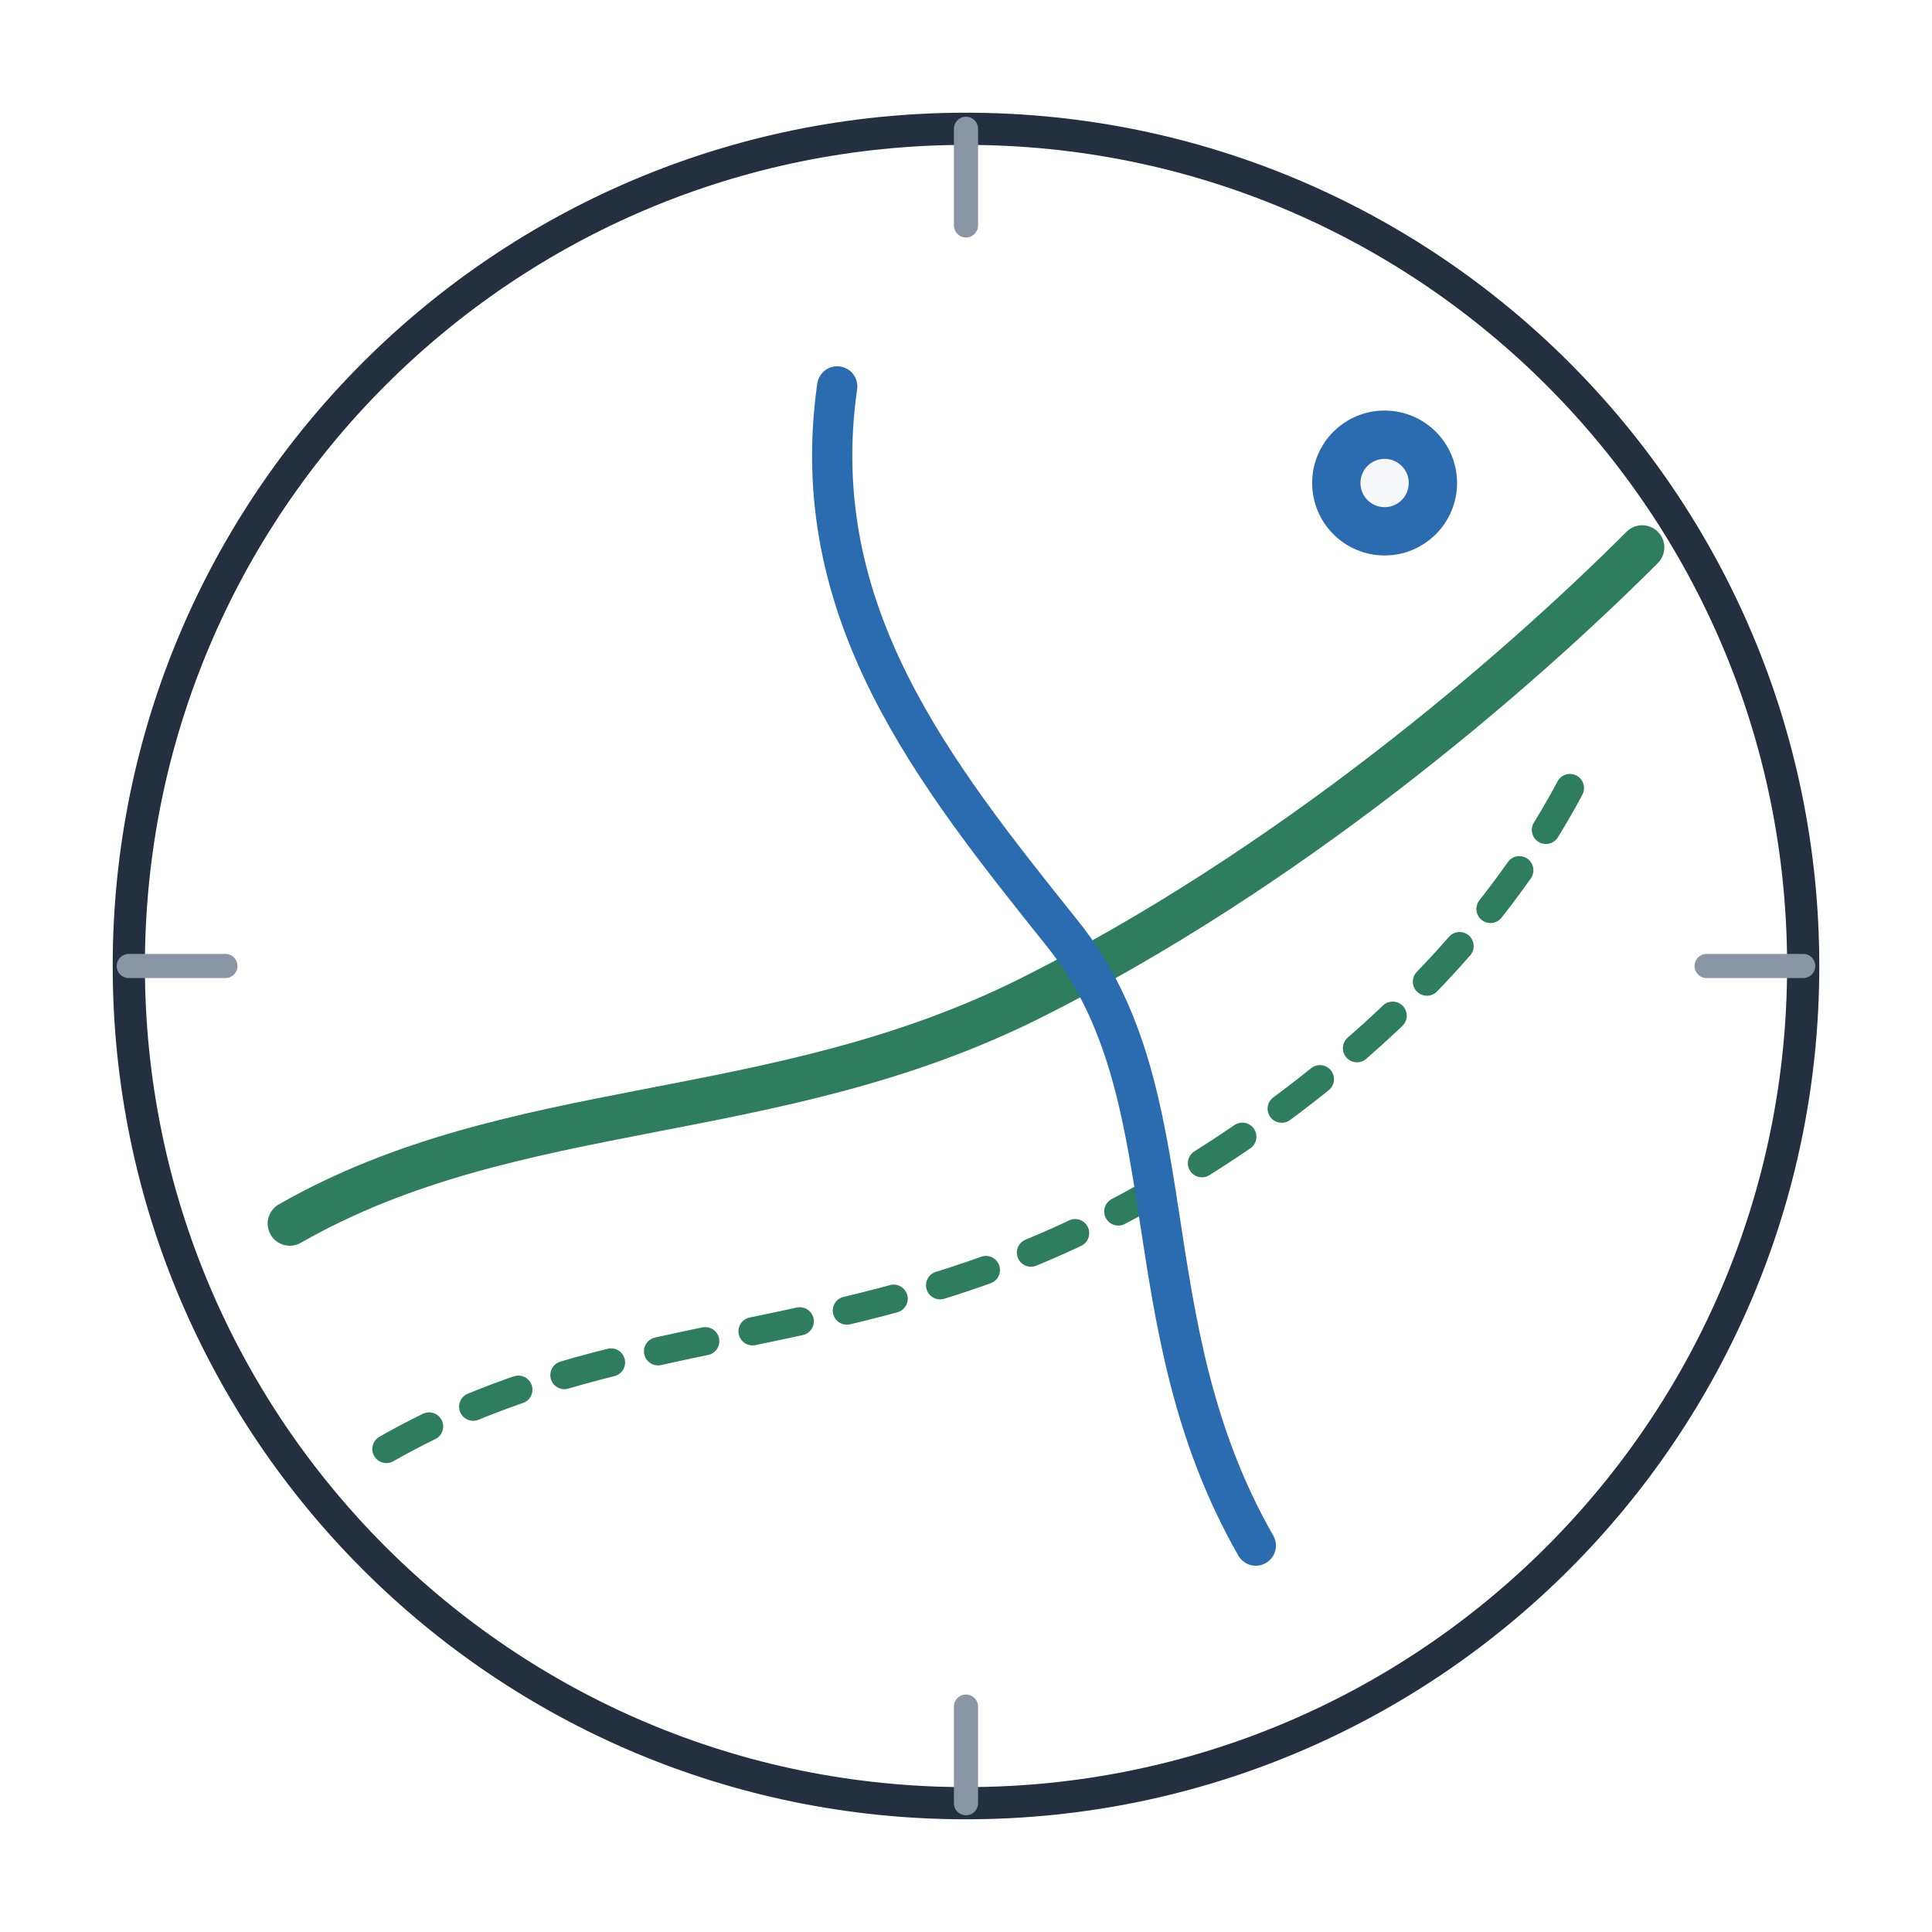
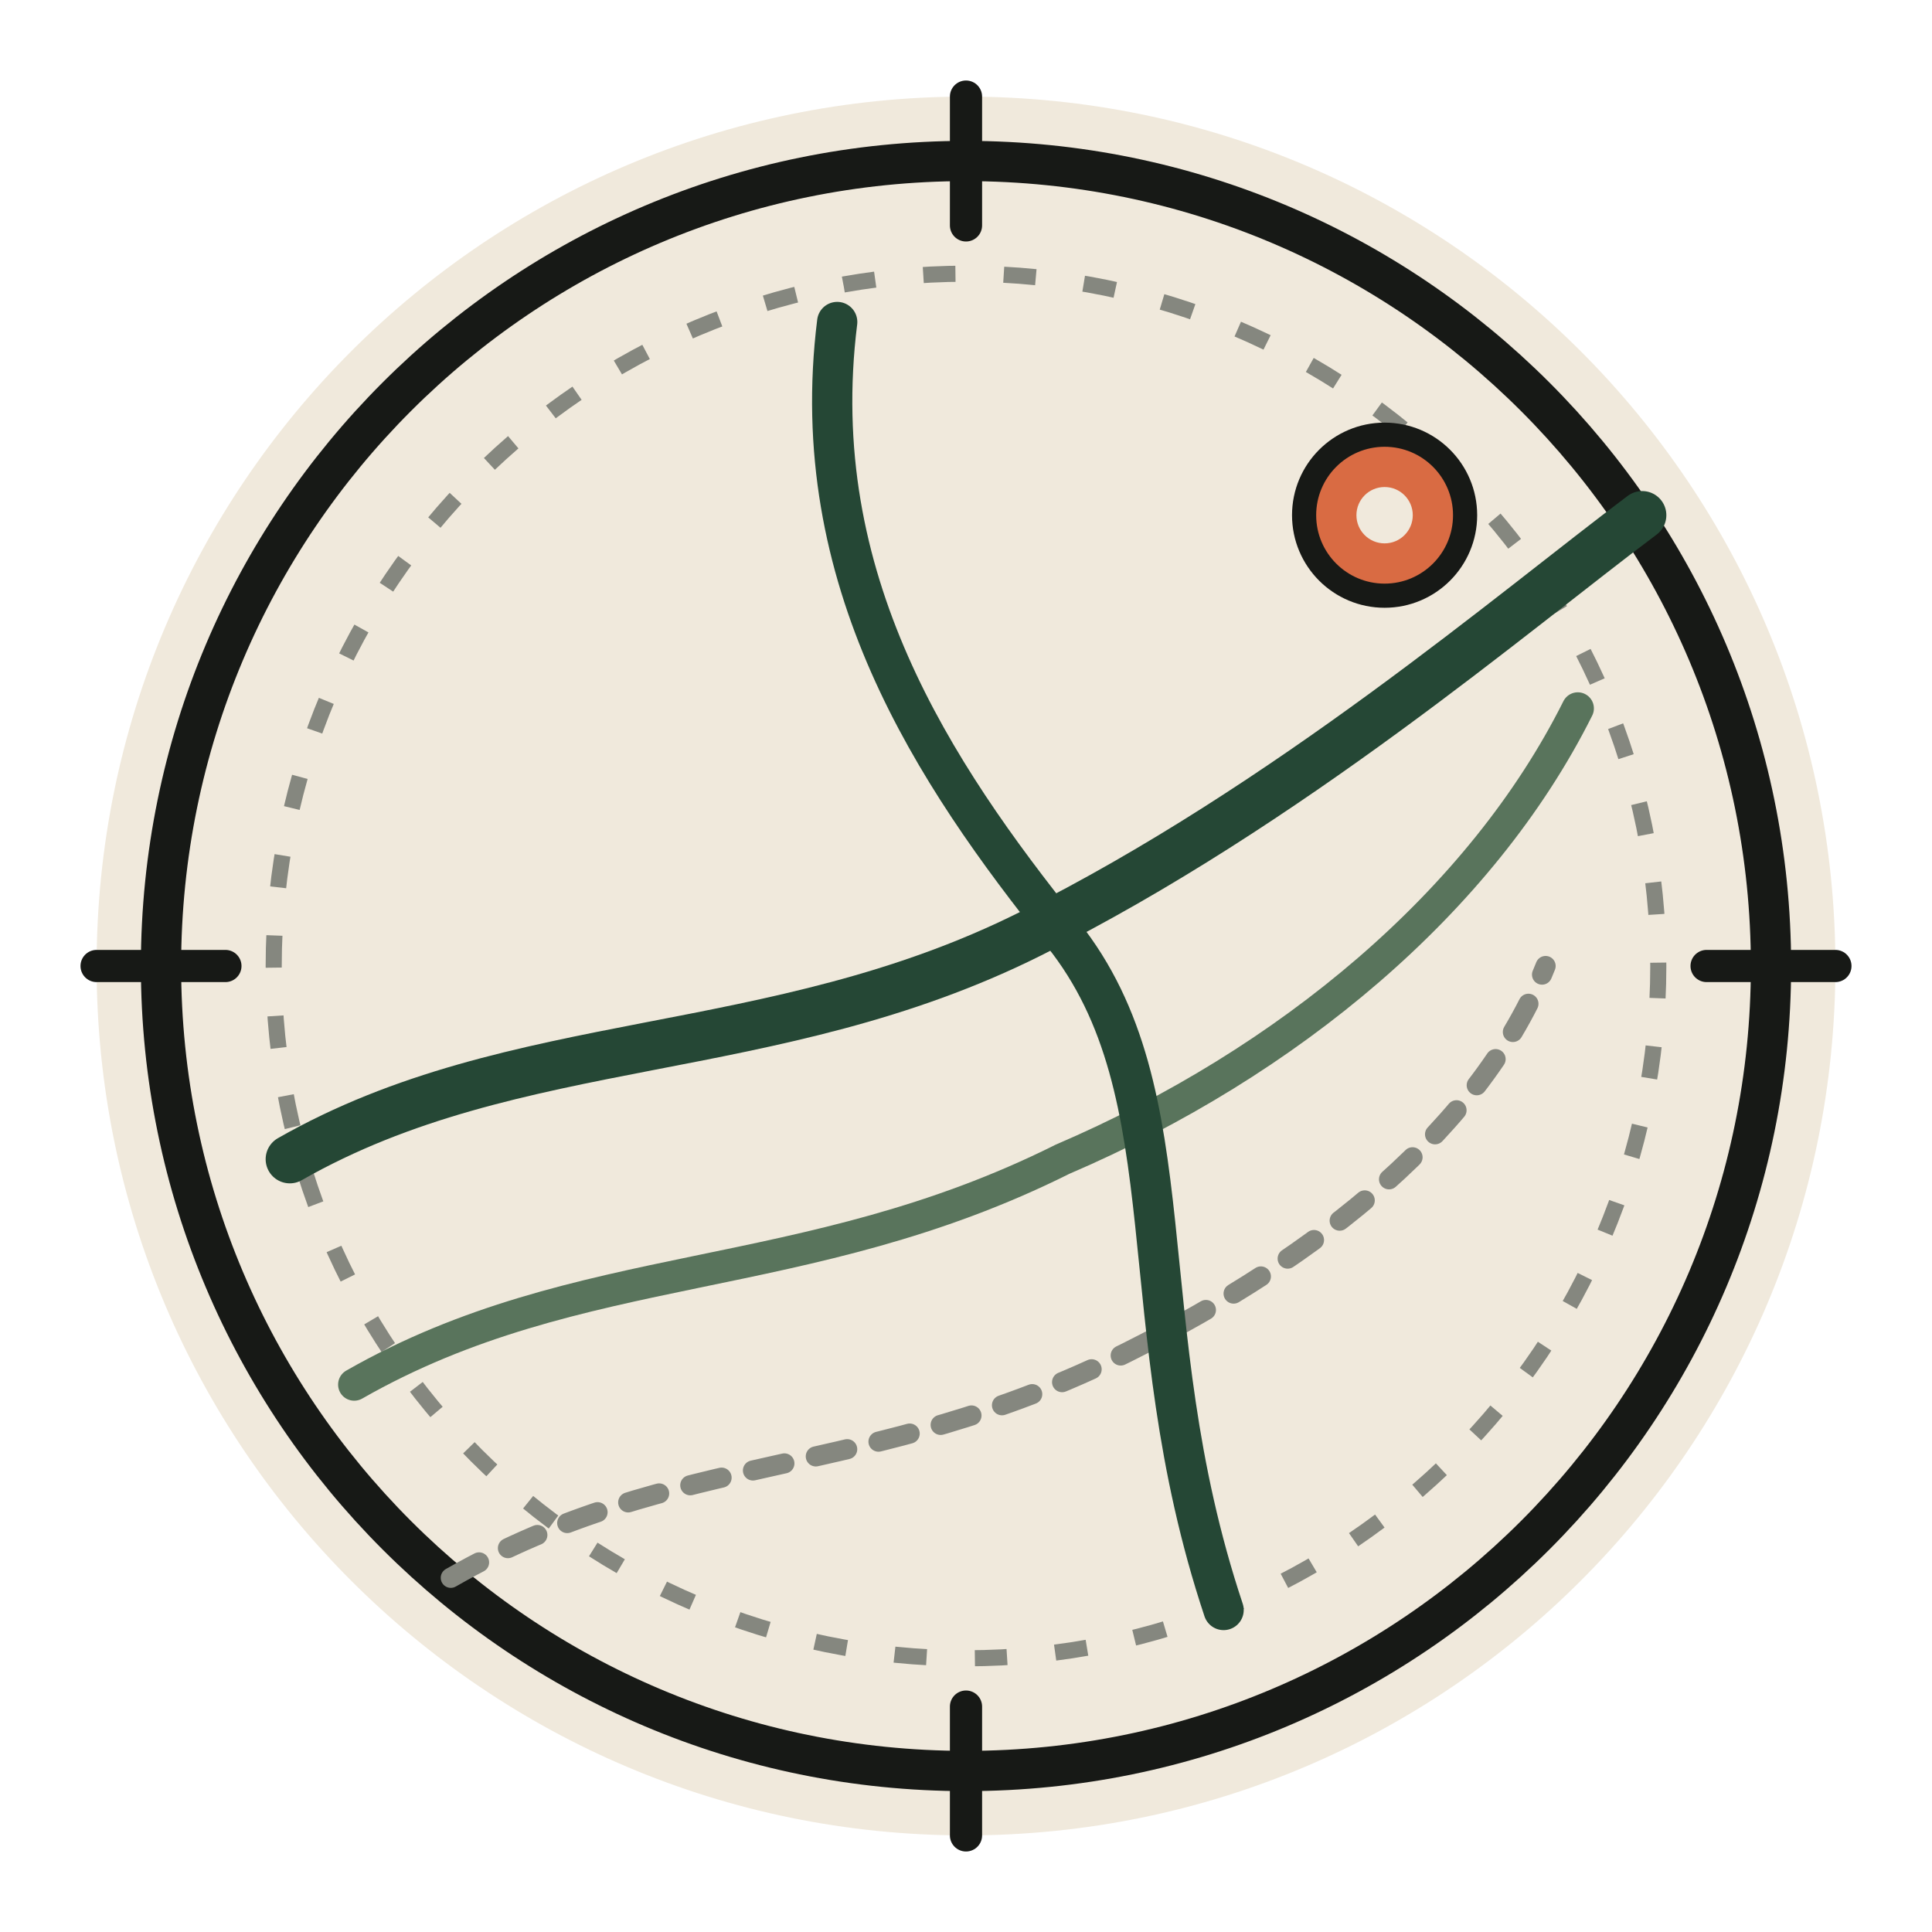
<svg xmlns="http://www.w3.org/2000/svg" viewBox="0 0 120 120" width="100%" height="100%" fill="none">
-   <circle cx="60" cy="60" r="52" stroke="#24303f" stroke-width="2" />
-   <path d="M18 76 C32 68, 48 70, 64 62 C80 54, 94 42, 102 34" stroke="#2e7d5e" stroke-width="2.75" stroke-linecap="round" />
-   <path d="M24 90 C38 82, 52 84, 68 76 C80 70, 92 60, 98 48" stroke="#2e7d5e" stroke-width="1.75" stroke-dasharray="3 3" stroke-linecap="round" />
-   <path d="M52 24 C50 38, 58 48, 66 58 C74 68, 70 82, 78 96" stroke="#2b6cb0" stroke-width="2.5" stroke-linecap="round" />
-   <circle cx="86" cy="30" r="4.5" fill="#2b6cb0" />
-   <circle cx="86" cy="30" r="1.5" fill="#f7f8fa" />
-   <line x1="60" y1="8" x2="60" y2="14" stroke="#8a95a5" stroke-width="1.5" stroke-linecap="round" />
-   <line x1="60" y1="106" x2="60" y2="112" stroke="#8a95a5" stroke-width="1.5" stroke-linecap="round" />
-   <line x1="8" y1="60" x2="14" y2="60" stroke="#8a95a5" stroke-width="1.5" stroke-linecap="round" />
-   <line x1="106" y1="60" x2="112" y2="60" stroke="#8a95a5" stroke-width="1.5" stroke-linecap="round" />
+   <circle cx="60" cy="60" r="54" fill="#F0E9DC" />
+   <circle cx="60" cy="60" r="50" stroke="#171916" stroke-width="2.5" />
+   <circle cx="60" cy="60" r="43" stroke="#85877F" stroke-width="1" stroke-dasharray="2 3" />
+   <path d="M18 72 C32 64, 48 66, 64 58 C80 50, 94 38, 102 32" stroke="#254735" stroke-width="3" stroke-linecap="round" />
+   <path d="M22 86 C36 78, 50 80, 66 72 C80 66, 92 56, 98 44" stroke="#59745C" stroke-width="2" stroke-linecap="round" />
+   <path d="M28 98 C42 90, 54 92, 70 84 C82 78, 92 70, 96 60" stroke="#85877F" stroke-width="1.25" stroke-dasharray="2 2" stroke-linecap="round" />
+   <path d="M52 20 C50 36, 58 48, 66 58 C74 68, 70 82, 76 100" stroke="#254735" stroke-width="2.5" stroke-linecap="round" />
+   <circle cx="86" cy="32" r="5" fill="#D96B43" stroke="#171916" stroke-width="1.5" />
+   <circle cx="86" cy="32" r="1.75" fill="#F0E9DC" />
+   <line x1="60" y1="6" x2="60" y2="14" stroke="#171916" stroke-width="2" stroke-linecap="round" />
+   <line x1="60" y1="106" x2="60" y2="114" stroke="#171916" stroke-width="2" stroke-linecap="round" />
+   <line x1="6" y1="60" x2="14" y2="60" stroke="#171916" stroke-width="2" stroke-linecap="round" />
+   <line x1="106" y1="60" x2="114" y2="60" stroke="#171916" stroke-width="2" stroke-linecap="round" />
</svg>
